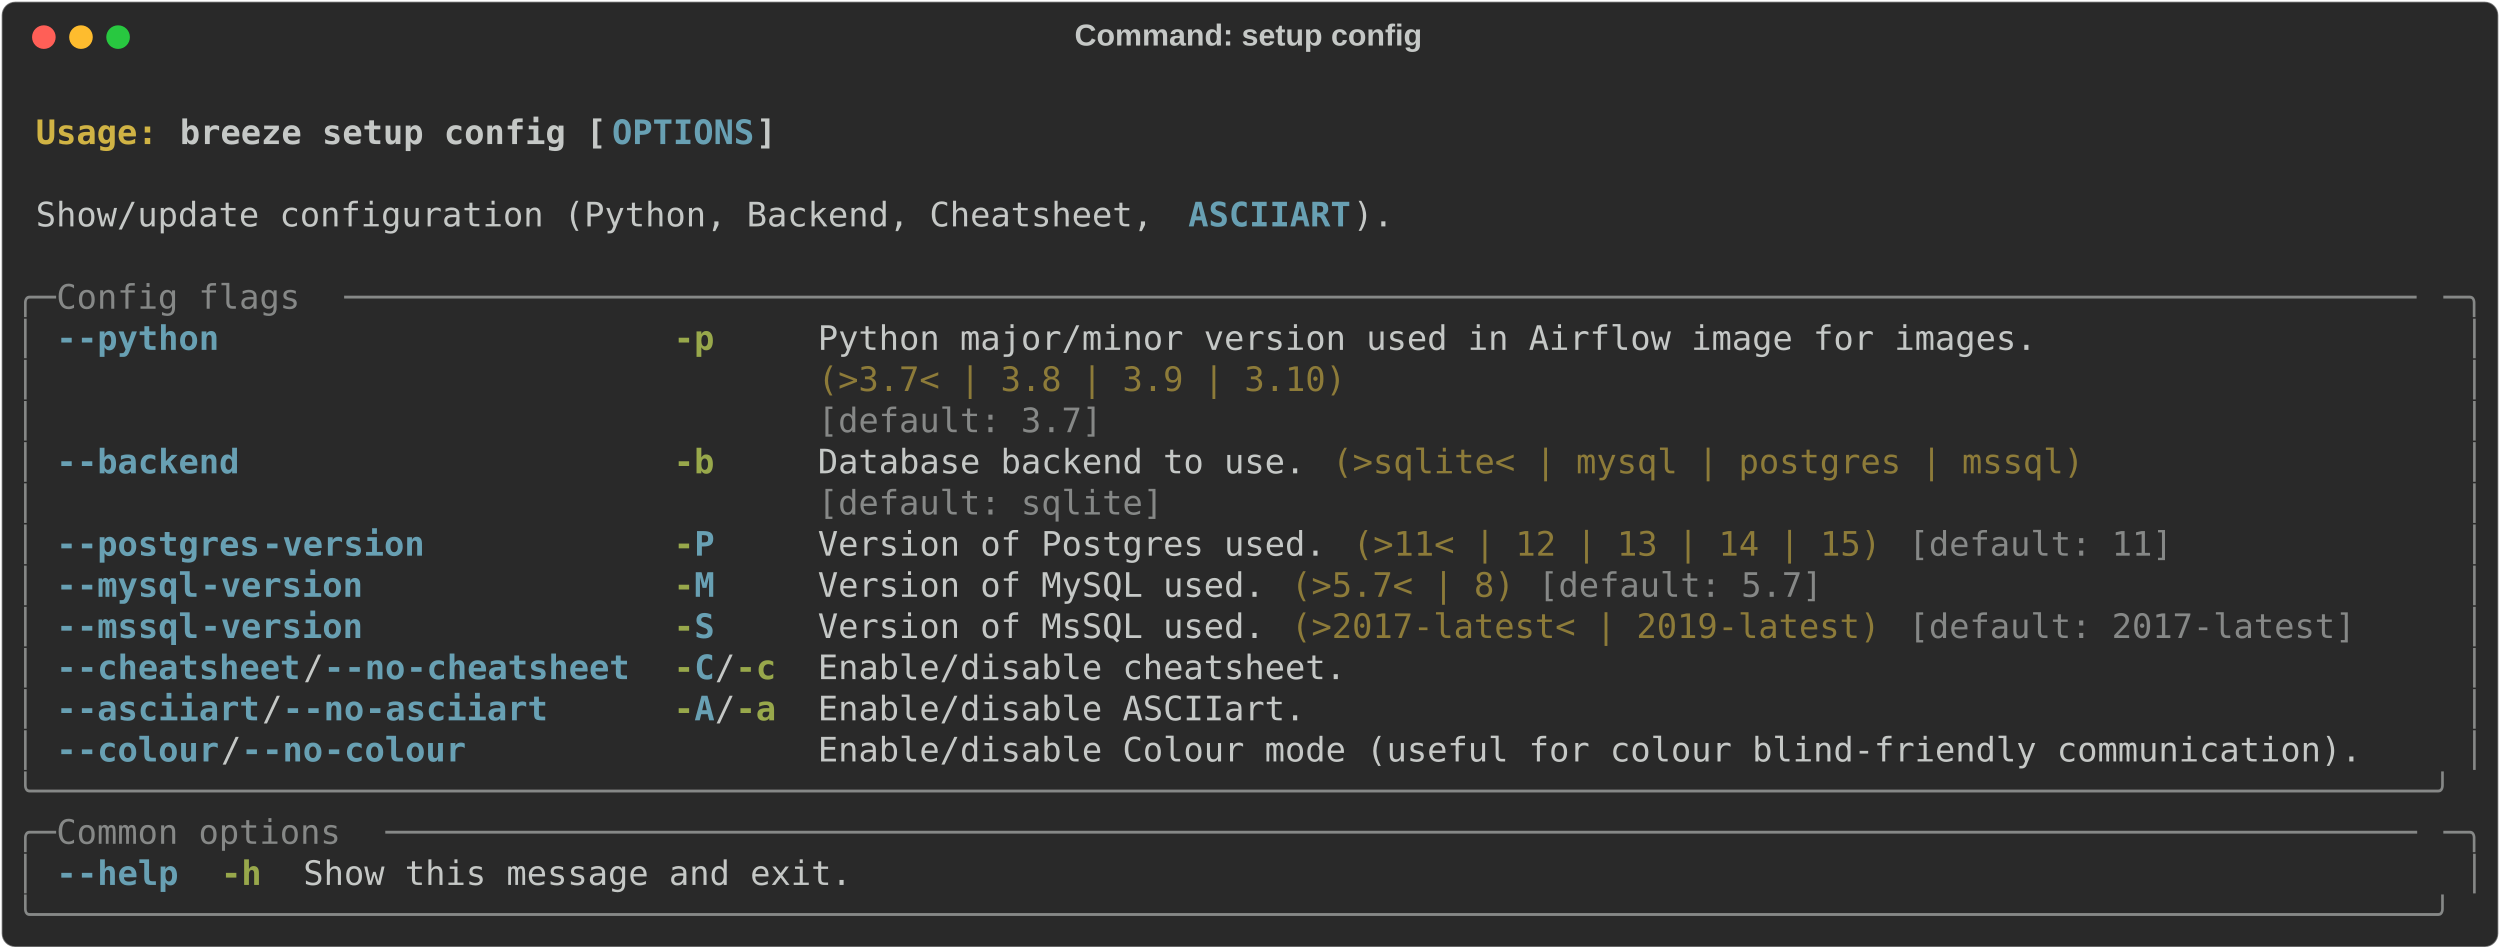
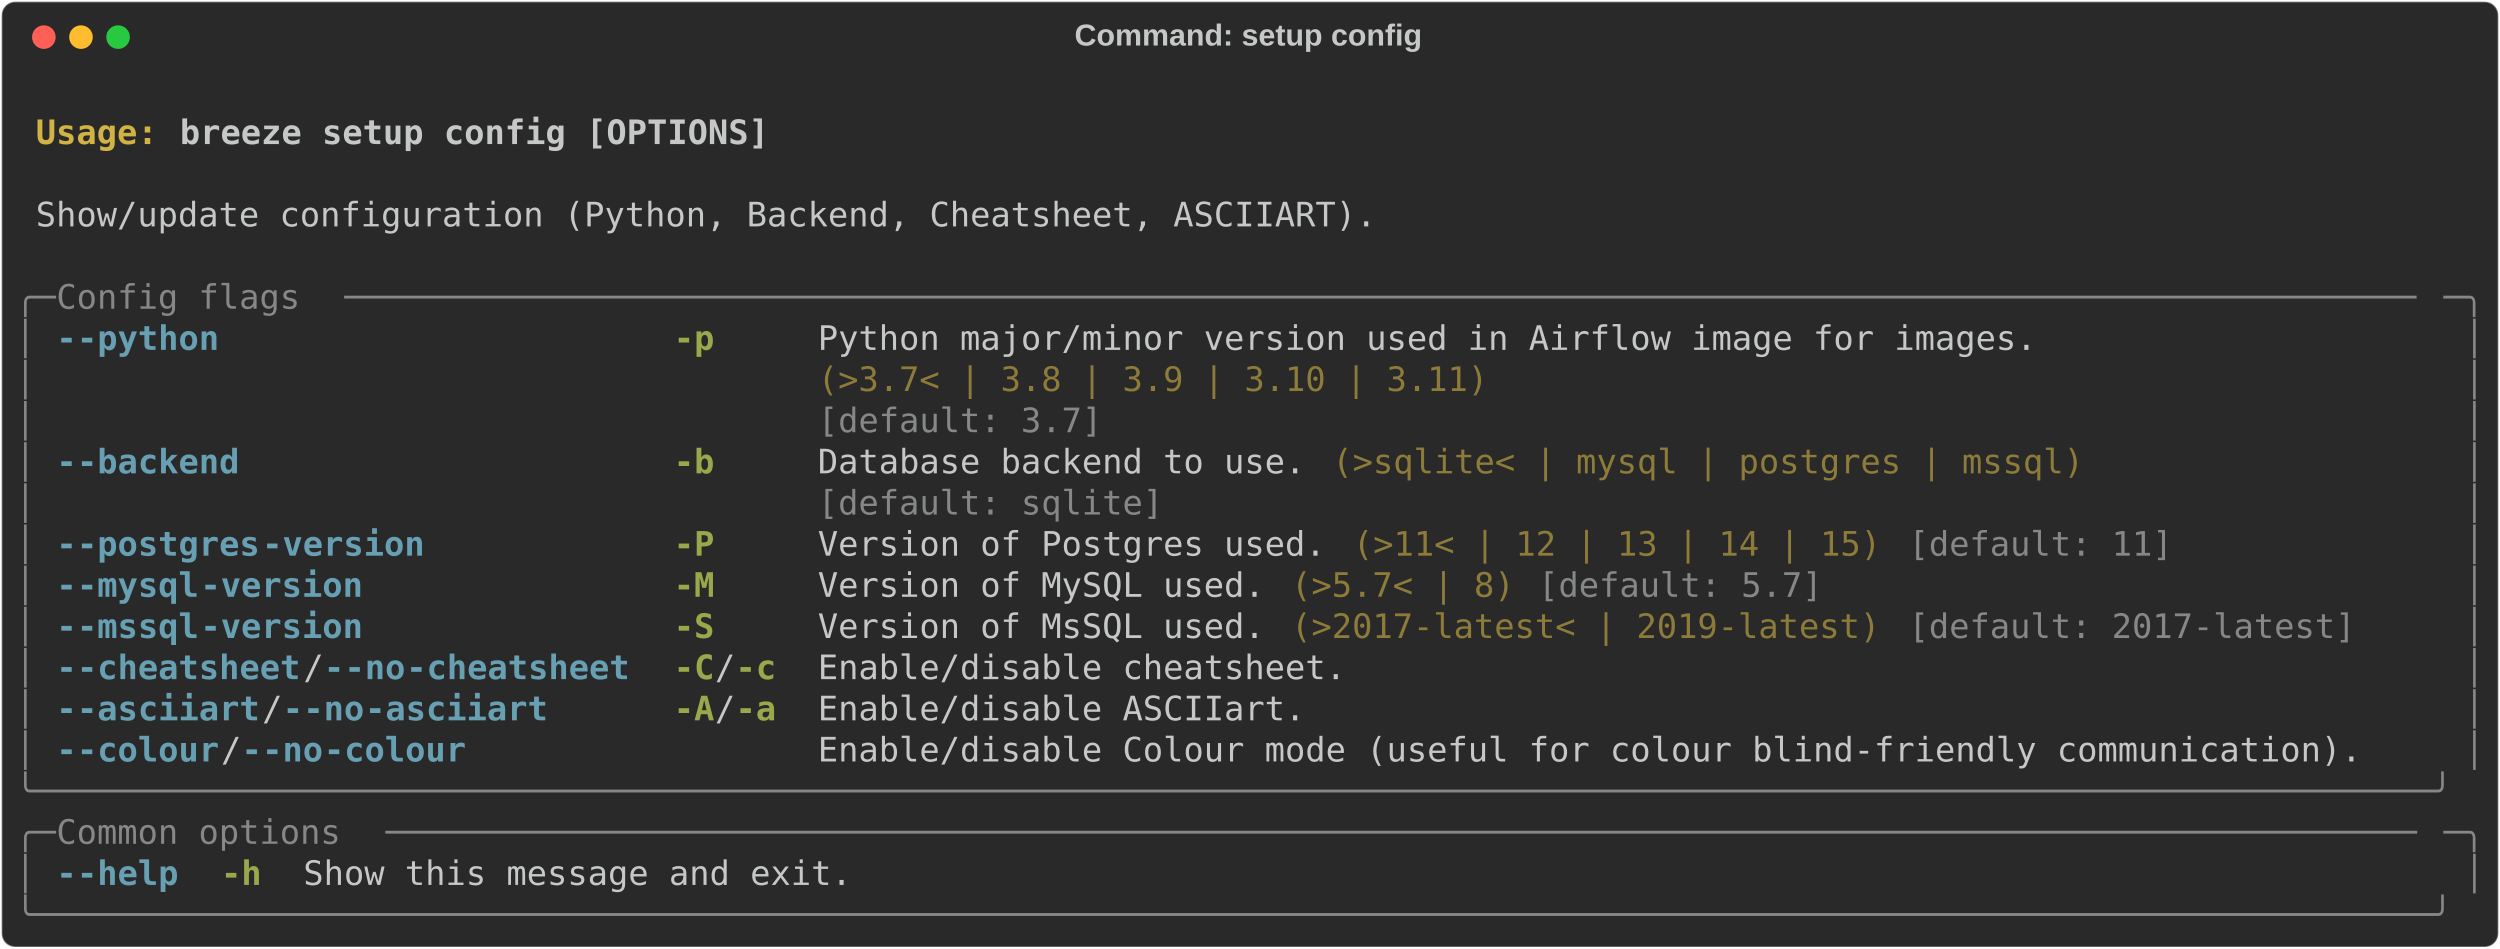
<svg xmlns="http://www.w3.org/2000/svg" class="rich-terminal" viewBox="0 0 1482 562.4">
  <style>

    @font-face {
        font-family: "Fira Code";
        src: local("FiraCode-Regular"),
                url("https://cdnjs.cloudflare.com/ajax/libs/firacode/6.2.0/woff2/FiraCode-Regular.woff2") format("woff2"),
                url("https://cdnjs.cloudflare.com/ajax/libs/firacode/6.2.0/woff/FiraCode-Regular.woff") format("woff");
        font-style: normal;
        font-weight: 400;
    }
    @font-face {
        font-family: "Fira Code";
        src: local("FiraCode-Bold"),
                url("https://cdnjs.cloudflare.com/ajax/libs/firacode/6.2.0/woff2/FiraCode-Bold.woff2") format("woff2"),
                url("https://cdnjs.cloudflare.com/ajax/libs/firacode/6.2.0/woff/FiraCode-Bold.woff") format("woff");
        font-style: bold;
        font-weight: 700;
    }

    .breeze-setup-config-matrix {
        font-family: Fira Code, monospace;
        font-size: 20px;
        line-height: 24.4px;
        font-variant-east-asian: full-width;
    }

    .breeze-setup-config-title {
        font-size: 18px;
        font-weight: bold;
        font-family: arial;
    }

    .breeze-setup-config-r1 { fill: #c5c8c6;font-weight: bold }
.breeze-setup-config-r2 { fill: #c5c8c6 }
.breeze-setup-config-r3 { fill: #d0b344;font-weight: bold }
- .breeze-setup-config-r4 { fill: #68a0b3;font-weight: bold }
- .breeze-setup-config-r5 { fill: #868887 }
+ .breeze-setup-config-r4 { fill: #868887 }
+ .breeze-setup-config-r5 { fill: #68a0b3;font-weight: bold }
.breeze-setup-config-r6 { fill: #98a84b;font-weight: bold }
.breeze-setup-config-r7 { fill: #8d7b39 }
    </style>
  <defs>
    <clipPath id="breeze-setup-config-clip-terminal">
      <rect x="0" y="0" width="1463.0" height="511.4" />
    </clipPath>
    <clipPath id="breeze-setup-config-line-0">
      <rect x="0" y="1.5" width="1464" height="24.65" />
    </clipPath>
    <clipPath id="breeze-setup-config-line-1">
      <rect x="0" y="25.9" width="1464" height="24.65" />
    </clipPath>
    <clipPath id="breeze-setup-config-line-2">
      <rect x="0" y="50.3" width="1464" height="24.65" />
    </clipPath>
    <clipPath id="breeze-setup-config-line-3">
      <rect x="0" y="74.7" width="1464" height="24.65" />
    </clipPath>
    <clipPath id="breeze-setup-config-line-4">
      <rect x="0" y="99.1" width="1464" height="24.65" />
    </clipPath>
    <clipPath id="breeze-setup-config-line-5">
      <rect x="0" y="123.5" width="1464" height="24.65" />
    </clipPath>
    <clipPath id="breeze-setup-config-line-6">
      <rect x="0" y="147.9" width="1464" height="24.65" />
    </clipPath>
    <clipPath id="breeze-setup-config-line-7">
      <rect x="0" y="172.3" width="1464" height="24.65" />
    </clipPath>
    <clipPath id="breeze-setup-config-line-8">
      <rect x="0" y="196.7" width="1464" height="24.65" />
    </clipPath>
    <clipPath id="breeze-setup-config-line-9">
      <rect x="0" y="221.1" width="1464" height="24.65" />
    </clipPath>
    <clipPath id="breeze-setup-config-line-10">
      <rect x="0" y="245.5" width="1464" height="24.65" />
    </clipPath>
    <clipPath id="breeze-setup-config-line-11">
      <rect x="0" y="269.9" width="1464" height="24.65" />
    </clipPath>
    <clipPath id="breeze-setup-config-line-12">
      <rect x="0" y="294.3" width="1464" height="24.65" />
    </clipPath>
    <clipPath id="breeze-setup-config-line-13">
      <rect x="0" y="318.7" width="1464" height="24.65" />
    </clipPath>
    <clipPath id="breeze-setup-config-line-14">
      <rect x="0" y="343.1" width="1464" height="24.65" />
    </clipPath>
    <clipPath id="breeze-setup-config-line-15">
      <rect x="0" y="367.5" width="1464" height="24.65" />
    </clipPath>
    <clipPath id="breeze-setup-config-line-16">
      <rect x="0" y="391.9" width="1464" height="24.65" />
    </clipPath>
    <clipPath id="breeze-setup-config-line-17">
      <rect x="0" y="416.3" width="1464" height="24.65" />
    </clipPath>
    <clipPath id="breeze-setup-config-line-18">
      <rect x="0" y="440.7" width="1464" height="24.65" />
    </clipPath>
    <clipPath id="breeze-setup-config-line-19">
      <rect x="0" y="465.1" width="1464" height="24.65" />
    </clipPath>
  </defs>
  <rect fill="#292929" stroke="rgba(255,255,255,0.35)" stroke-width="1" x="1" y="1" width="1480" height="560.4" rx="8" />
  <text class="breeze-setup-config-title" fill="#c5c8c6" text-anchor="middle" x="740" y="27">Command: setup config</text>
  <g transform="translate(26,22)">
    <circle cx="0" cy="0" r="7" fill="#ff5f57" />
    <circle cx="22" cy="0" r="7" fill="#febc2e" />
    <circle cx="44" cy="0" r="7" fill="#28c840" />
  </g>
  <g transform="translate(9, 41)" clip-path="url(#breeze-setup-config-clip-terminal)">
    <g class="breeze-setup-config-matrix">
      <text class="breeze-setup-config-r2" x="1464" y="20" textLength="12.2" clip-path="url(#breeze-setup-config-line-0)">
</text>
      <text class="breeze-setup-config-r3" x="12.2" y="44.4" textLength="85.4" clip-path="url(#breeze-setup-config-line-1)">Usage: </text>
-       <text class="breeze-setup-config-r1" x="97.6" y="44.4" textLength="256.2" clip-path="url(#breeze-setup-config-line-1)">breeze setup config [</text>
-       <text class="breeze-setup-config-r4" x="353.8" y="44.4" textLength="85.4" clip-path="url(#breeze-setup-config-line-1)">OPTIONS</text>
-       <text class="breeze-setup-config-r1" x="439.2" y="44.4" textLength="12.2" clip-path="url(#breeze-setup-config-line-1)">]</text>
+       <text class="breeze-setup-config-r1" x="97.6" y="44.4" textLength="353.8" clip-path="url(#breeze-setup-config-line-1)">breeze setup config [OPTIONS]</text>
      <text class="breeze-setup-config-r2" x="1464" y="44.4" textLength="12.2" clip-path="url(#breeze-setup-config-line-1)">
</text>
      <text class="breeze-setup-config-r2" x="1464" y="68.8" textLength="12.2" clip-path="url(#breeze-setup-config-line-2)">
</text>
-       <text class="breeze-setup-config-r2" x="12.2" y="93.2" textLength="683.2" clip-path="url(#breeze-setup-config-line-3)">Show/update configuration (Python, Backend, Cheatsheet, </text>
-       <text class="breeze-setup-config-r4" x="695.4" y="93.2" textLength="97.6" clip-path="url(#breeze-setup-config-line-3)">ASCIIART</text>
-       <text class="breeze-setup-config-r2" x="793" y="93.2" textLength="24.4" clip-path="url(#breeze-setup-config-line-3)">).</text>
+       <text class="breeze-setup-config-r2" x="12.2" y="93.2" textLength="805.2" clip-path="url(#breeze-setup-config-line-3)">Show/update configuration (Python, Backend, Cheatsheet, ASCIIART).</text>
      <text class="breeze-setup-config-r2" x="1464" y="93.2" textLength="12.2" clip-path="url(#breeze-setup-config-line-3)">
</text>
      <text class="breeze-setup-config-r2" x="1464" y="117.6" textLength="12.2" clip-path="url(#breeze-setup-config-line-4)">
</text>
-       <text class="breeze-setup-config-r5" x="0" y="142" textLength="24.4" clip-path="url(#breeze-setup-config-line-5)">╭─</text>
-       <text class="breeze-setup-config-r5" x="24.4" y="142" textLength="170.8" clip-path="url(#breeze-setup-config-line-5)"> Config flags </text>
-       <text class="breeze-setup-config-r5" x="195.2" y="142" textLength="1244.4" clip-path="url(#breeze-setup-config-line-5)">──────────────────────────────────────────────────────────────────────────────────────────────────────</text>
-       <text class="breeze-setup-config-r5" x="1439.6" y="142" textLength="24.4" clip-path="url(#breeze-setup-config-line-5)">─╮</text>
+       <text class="breeze-setup-config-r4" x="0" y="142" textLength="24.4" clip-path="url(#breeze-setup-config-line-5)">╭─</text>
+       <text class="breeze-setup-config-r4" x="24.4" y="142" textLength="170.8" clip-path="url(#breeze-setup-config-line-5)"> Config flags </text>
+       <text class="breeze-setup-config-r4" x="195.2" y="142" textLength="1244.4" clip-path="url(#breeze-setup-config-line-5)">──────────────────────────────────────────────────────────────────────────────────────────────────────</text>
+       <text class="breeze-setup-config-r4" x="1439.6" y="142" textLength="24.4" clip-path="url(#breeze-setup-config-line-5)">─╮</text>
      <text class="breeze-setup-config-r2" x="1464" y="142" textLength="12.2" clip-path="url(#breeze-setup-config-line-5)">
</text>
-       <text class="breeze-setup-config-r5" x="0" y="166.4" textLength="12.2" clip-path="url(#breeze-setup-config-line-6)">│</text>
-       <text class="breeze-setup-config-r4" x="24.4" y="166.4" textLength="12.2" clip-path="url(#breeze-setup-config-line-6)">-</text>
-       <text class="breeze-setup-config-r4" x="36.6" y="166.4" textLength="85.4" clip-path="url(#breeze-setup-config-line-6)">-python</text>
+       <text class="breeze-setup-config-r4" x="0" y="166.4" textLength="12.2" clip-path="url(#breeze-setup-config-line-6)">│</text>
+       <text class="breeze-setup-config-r5" x="24.4" y="166.4" textLength="12.2" clip-path="url(#breeze-setup-config-line-6)">-</text>
+       <text class="breeze-setup-config-r5" x="36.6" y="166.4" textLength="85.4" clip-path="url(#breeze-setup-config-line-6)">-python</text>
      <text class="breeze-setup-config-r6" x="390.4" y="166.4" textLength="24.4" clip-path="url(#breeze-setup-config-line-6)">-p</text>
      <text class="breeze-setup-config-r2" x="475.8" y="166.4" textLength="732" clip-path="url(#breeze-setup-config-line-6)">Python major/minor version used in Airflow image for images.</text>
-       <text class="breeze-setup-config-r5" x="1451.8" y="166.4" textLength="12.2" clip-path="url(#breeze-setup-config-line-6)">│</text>
+       <text class="breeze-setup-config-r4" x="1451.8" y="166.4" textLength="12.2" clip-path="url(#breeze-setup-config-line-6)">│</text>
      <text class="breeze-setup-config-r2" x="1464" y="166.4" textLength="12.2" clip-path="url(#breeze-setup-config-line-6)">
</text>
-       <text class="breeze-setup-config-r5" x="0" y="190.8" textLength="12.2" clip-path="url(#breeze-setup-config-line-7)">│</text>
-       <text class="breeze-setup-config-r7" x="475.8" y="190.8" textLength="732" clip-path="url(#breeze-setup-config-line-7)">(&gt;3.7&lt; | 3.8 | 3.9 | 3.10)                                  </text>
-       <text class="breeze-setup-config-r5" x="1451.8" y="190.8" textLength="12.2" clip-path="url(#breeze-setup-config-line-7)">│</text>
+       <text class="breeze-setup-config-r4" x="0" y="190.8" textLength="12.2" clip-path="url(#breeze-setup-config-line-7)">│</text>
+       <text class="breeze-setup-config-r7" x="475.8" y="190.8" textLength="732" clip-path="url(#breeze-setup-config-line-7)">(&gt;3.7&lt; | 3.8 | 3.9 | 3.10 | 3.11)                           </text>
+       <text class="breeze-setup-config-r4" x="1451.8" y="190.8" textLength="12.2" clip-path="url(#breeze-setup-config-line-7)">│</text>
      <text class="breeze-setup-config-r2" x="1464" y="190.8" textLength="12.2" clip-path="url(#breeze-setup-config-line-7)">
</text>
-       <text class="breeze-setup-config-r5" x="0" y="215.2" textLength="12.2" clip-path="url(#breeze-setup-config-line-8)">│</text>
-       <text class="breeze-setup-config-r5" x="475.8" y="215.2" textLength="732" clip-path="url(#breeze-setup-config-line-8)">[default: 3.7]                                              </text>
-       <text class="breeze-setup-config-r5" x="1451.8" y="215.2" textLength="12.2" clip-path="url(#breeze-setup-config-line-8)">│</text>
+       <text class="breeze-setup-config-r4" x="0" y="215.2" textLength="12.2" clip-path="url(#breeze-setup-config-line-8)">│</text>
+       <text class="breeze-setup-config-r4" x="475.8" y="215.2" textLength="732" clip-path="url(#breeze-setup-config-line-8)">[default: 3.7]                                              </text>
+       <text class="breeze-setup-config-r4" x="1451.8" y="215.2" textLength="12.2" clip-path="url(#breeze-setup-config-line-8)">│</text>
      <text class="breeze-setup-config-r2" x="1464" y="215.2" textLength="12.2" clip-path="url(#breeze-setup-config-line-8)">
</text>
-       <text class="breeze-setup-config-r5" x="0" y="239.6" textLength="12.2" clip-path="url(#breeze-setup-config-line-9)">│</text>
-       <text class="breeze-setup-config-r4" x="24.4" y="239.6" textLength="12.2" clip-path="url(#breeze-setup-config-line-9)">-</text>
-       <text class="breeze-setup-config-r4" x="36.6" y="239.6" textLength="97.6" clip-path="url(#breeze-setup-config-line-9)">-backend</text>
+       <text class="breeze-setup-config-r4" x="0" y="239.6" textLength="12.2" clip-path="url(#breeze-setup-config-line-9)">│</text>
+       <text class="breeze-setup-config-r5" x="24.4" y="239.6" textLength="12.2" clip-path="url(#breeze-setup-config-line-9)">-</text>
+       <text class="breeze-setup-config-r5" x="36.6" y="239.6" textLength="97.6" clip-path="url(#breeze-setup-config-line-9)">-backend</text>
      <text class="breeze-setup-config-r6" x="390.4" y="239.6" textLength="24.4" clip-path="url(#breeze-setup-config-line-9)">-b</text>
      <text class="breeze-setup-config-r2" x="475.8" y="239.6" textLength="292.8" clip-path="url(#breeze-setup-config-line-9)">Database backend to use.</text>
      <text class="breeze-setup-config-r7" x="780.8" y="239.6" textLength="451.4" clip-path="url(#breeze-setup-config-line-9)">(&gt;sqlite&lt; | mysql | postgres | mssql)</text>
-       <text class="breeze-setup-config-r5" x="1451.8" y="239.6" textLength="12.2" clip-path="url(#breeze-setup-config-line-9)">│</text>
+       <text class="breeze-setup-config-r4" x="1451.8" y="239.6" textLength="12.2" clip-path="url(#breeze-setup-config-line-9)">│</text>
      <text class="breeze-setup-config-r2" x="1464" y="239.6" textLength="12.2" clip-path="url(#breeze-setup-config-line-9)">
</text>
-       <text class="breeze-setup-config-r5" x="0" y="264" textLength="12.2" clip-path="url(#breeze-setup-config-line-10)">│</text>
-       <text class="breeze-setup-config-r5" x="475.8" y="264" textLength="292.8" clip-path="url(#breeze-setup-config-line-10)">[default: sqlite]       </text>
-       <text class="breeze-setup-config-r5" x="1451.8" y="264" textLength="12.2" clip-path="url(#breeze-setup-config-line-10)">│</text>
+       <text class="breeze-setup-config-r4" x="0" y="264" textLength="12.2" clip-path="url(#breeze-setup-config-line-10)">│</text>
+       <text class="breeze-setup-config-r4" x="475.8" y="264" textLength="292.8" clip-path="url(#breeze-setup-config-line-10)">[default: sqlite]       </text>
+       <text class="breeze-setup-config-r4" x="1451.8" y="264" textLength="12.2" clip-path="url(#breeze-setup-config-line-10)">│</text>
      <text class="breeze-setup-config-r2" x="1464" y="264" textLength="12.2" clip-path="url(#breeze-setup-config-line-10)">
</text>
-       <text class="breeze-setup-config-r5" x="0" y="288.4" textLength="12.2" clip-path="url(#breeze-setup-config-line-11)">│</text>
-       <text class="breeze-setup-config-r4" x="24.4" y="288.4" textLength="12.2" clip-path="url(#breeze-setup-config-line-11)">-</text>
-       <text class="breeze-setup-config-r4" x="36.6" y="288.4" textLength="109.8" clip-path="url(#breeze-setup-config-line-11)">-postgres</text>
-       <text class="breeze-setup-config-r4" x="146.4" y="288.4" textLength="97.6" clip-path="url(#breeze-setup-config-line-11)">-version</text>
-       <text class="breeze-setup-config-r6" x="390.4" y="288.4" textLength="12.2" clip-path="url(#breeze-setup-config-line-11)">-</text>
-       <text class="breeze-setup-config-r4" x="402.6" y="288.4" textLength="12.2" clip-path="url(#breeze-setup-config-line-11)">P</text>
+       <text class="breeze-setup-config-r4" x="0" y="288.4" textLength="12.2" clip-path="url(#breeze-setup-config-line-11)">│</text>
+       <text class="breeze-setup-config-r5" x="24.4" y="288.4" textLength="12.2" clip-path="url(#breeze-setup-config-line-11)">-</text>
+       <text class="breeze-setup-config-r5" x="36.6" y="288.4" textLength="109.8" clip-path="url(#breeze-setup-config-line-11)">-postgres</text>
+       <text class="breeze-setup-config-r5" x="146.4" y="288.4" textLength="97.6" clip-path="url(#breeze-setup-config-line-11)">-version</text>
+       <text class="breeze-setup-config-r6" x="390.4" y="288.4" textLength="24.4" clip-path="url(#breeze-setup-config-line-11)">-P</text>
      <text class="breeze-setup-config-r2" x="475.8" y="288.4" textLength="305" clip-path="url(#breeze-setup-config-line-11)">Version of Postgres used.</text>
      <text class="breeze-setup-config-r7" x="793" y="288.4" textLength="317.2" clip-path="url(#breeze-setup-config-line-11)">(&gt;11&lt; | 12 | 13 | 14 | 15)</text>
-       <text class="breeze-setup-config-r5" x="1122.4" y="288.4" textLength="158.6" clip-path="url(#breeze-setup-config-line-11)">[default: 11]</text>
-       <text class="breeze-setup-config-r5" x="1451.8" y="288.4" textLength="12.2" clip-path="url(#breeze-setup-config-line-11)">│</text>
+       <text class="breeze-setup-config-r4" x="1122.4" y="288.4" textLength="158.6" clip-path="url(#breeze-setup-config-line-11)">[default: 11]</text>
+       <text class="breeze-setup-config-r4" x="1451.8" y="288.4" textLength="12.2" clip-path="url(#breeze-setup-config-line-11)">│</text>
      <text class="breeze-setup-config-r2" x="1464" y="288.4" textLength="12.2" clip-path="url(#breeze-setup-config-line-11)">
</text>
-       <text class="breeze-setup-config-r5" x="0" y="312.8" textLength="12.2" clip-path="url(#breeze-setup-config-line-12)">│</text>
-       <text class="breeze-setup-config-r4" x="24.4" y="312.8" textLength="12.2" clip-path="url(#breeze-setup-config-line-12)">-</text>
-       <text class="breeze-setup-config-r4" x="36.6" y="312.8" textLength="73.2" clip-path="url(#breeze-setup-config-line-12)">-mysql</text>
-       <text class="breeze-setup-config-r4" x="109.8" y="312.8" textLength="97.6" clip-path="url(#breeze-setup-config-line-12)">-version</text>
-       <text class="breeze-setup-config-r6" x="390.4" y="312.8" textLength="12.2" clip-path="url(#breeze-setup-config-line-12)">-</text>
-       <text class="breeze-setup-config-r4" x="402.6" y="312.8" textLength="12.2" clip-path="url(#breeze-setup-config-line-12)">M</text>
+       <text class="breeze-setup-config-r4" x="0" y="312.8" textLength="12.2" clip-path="url(#breeze-setup-config-line-12)">│</text>
+       <text class="breeze-setup-config-r5" x="24.4" y="312.8" textLength="12.2" clip-path="url(#breeze-setup-config-line-12)">-</text>
+       <text class="breeze-setup-config-r5" x="36.6" y="312.8" textLength="73.2" clip-path="url(#breeze-setup-config-line-12)">-mysql</text>
+       <text class="breeze-setup-config-r5" x="109.8" y="312.8" textLength="97.6" clip-path="url(#breeze-setup-config-line-12)">-version</text>
+       <text class="breeze-setup-config-r6" x="390.4" y="312.8" textLength="24.4" clip-path="url(#breeze-setup-config-line-12)">-M</text>
      <text class="breeze-setup-config-r2" x="475.8" y="312.8" textLength="268.4" clip-path="url(#breeze-setup-config-line-12)">Version of MySQL used.</text>
      <text class="breeze-setup-config-r7" x="756.4" y="312.8" textLength="134.2" clip-path="url(#breeze-setup-config-line-12)">(&gt;5.7&lt; | 8)</text>
-       <text class="breeze-setup-config-r5" x="902.8" y="312.8" textLength="170.8" clip-path="url(#breeze-setup-config-line-12)">[default: 5.7]</text>
-       <text class="breeze-setup-config-r5" x="1451.8" y="312.8" textLength="12.2" clip-path="url(#breeze-setup-config-line-12)">│</text>
+       <text class="breeze-setup-config-r4" x="902.8" y="312.8" textLength="170.8" clip-path="url(#breeze-setup-config-line-12)">[default: 5.7]</text>
+       <text class="breeze-setup-config-r4" x="1451.8" y="312.8" textLength="12.2" clip-path="url(#breeze-setup-config-line-12)">│</text>
      <text class="breeze-setup-config-r2" x="1464" y="312.8" textLength="12.2" clip-path="url(#breeze-setup-config-line-12)">
</text>
-       <text class="breeze-setup-config-r5" x="0" y="337.2" textLength="12.2" clip-path="url(#breeze-setup-config-line-13)">│</text>
-       <text class="breeze-setup-config-r4" x="24.4" y="337.2" textLength="12.2" clip-path="url(#breeze-setup-config-line-13)">-</text>
-       <text class="breeze-setup-config-r4" x="36.6" y="337.2" textLength="73.2" clip-path="url(#breeze-setup-config-line-13)">-mssql</text>
-       <text class="breeze-setup-config-r4" x="109.8" y="337.2" textLength="97.6" clip-path="url(#breeze-setup-config-line-13)">-version</text>
-       <text class="breeze-setup-config-r6" x="390.4" y="337.2" textLength="12.2" clip-path="url(#breeze-setup-config-line-13)">-</text>
-       <text class="breeze-setup-config-r4" x="402.6" y="337.2" textLength="12.2" clip-path="url(#breeze-setup-config-line-13)">S</text>
+       <text class="breeze-setup-config-r4" x="0" y="337.2" textLength="12.2" clip-path="url(#breeze-setup-config-line-13)">│</text>
+       <text class="breeze-setup-config-r5" x="24.4" y="337.2" textLength="12.2" clip-path="url(#breeze-setup-config-line-13)">-</text>
+       <text class="breeze-setup-config-r5" x="36.6" y="337.2" textLength="73.2" clip-path="url(#breeze-setup-config-line-13)">-mssql</text>
+       <text class="breeze-setup-config-r5" x="109.8" y="337.2" textLength="97.6" clip-path="url(#breeze-setup-config-line-13)">-version</text>
+       <text class="breeze-setup-config-r6" x="390.4" y="337.2" textLength="24.4" clip-path="url(#breeze-setup-config-line-13)">-S</text>
      <text class="breeze-setup-config-r2" x="475.8" y="337.2" textLength="268.4" clip-path="url(#breeze-setup-config-line-13)">Version of MsSQL used.</text>
      <text class="breeze-setup-config-r7" x="756.4" y="337.2" textLength="353.8" clip-path="url(#breeze-setup-config-line-13)">(&gt;2017-latest&lt; | 2019-latest)</text>
-       <text class="breeze-setup-config-r5" x="1122.4" y="337.2" textLength="268.4" clip-path="url(#breeze-setup-config-line-13)">[default: 2017-latest]</text>
-       <text class="breeze-setup-config-r5" x="1451.8" y="337.2" textLength="12.2" clip-path="url(#breeze-setup-config-line-13)">│</text>
+       <text class="breeze-setup-config-r4" x="1122.4" y="337.2" textLength="268.4" clip-path="url(#breeze-setup-config-line-13)">[default: 2017-latest]</text>
+       <text class="breeze-setup-config-r4" x="1451.8" y="337.2" textLength="12.2" clip-path="url(#breeze-setup-config-line-13)">│</text>
      <text class="breeze-setup-config-r2" x="1464" y="337.2" textLength="12.2" clip-path="url(#breeze-setup-config-line-13)">
</text>
-       <text class="breeze-setup-config-r5" x="0" y="361.6" textLength="12.2" clip-path="url(#breeze-setup-config-line-14)">│</text>
-       <text class="breeze-setup-config-r4" x="24.4" y="361.6" textLength="12.2" clip-path="url(#breeze-setup-config-line-14)">-</text>
-       <text class="breeze-setup-config-r4" x="36.6" y="361.6" textLength="134.2" clip-path="url(#breeze-setup-config-line-14)">-cheatsheet</text>
+       <text class="breeze-setup-config-r4" x="0" y="361.6" textLength="12.2" clip-path="url(#breeze-setup-config-line-14)">│</text>
+       <text class="breeze-setup-config-r5" x="24.4" y="361.6" textLength="12.2" clip-path="url(#breeze-setup-config-line-14)">-</text>
+       <text class="breeze-setup-config-r5" x="36.6" y="361.6" textLength="134.2" clip-path="url(#breeze-setup-config-line-14)">-cheatsheet</text>
      <text class="breeze-setup-config-r2" x="170.8" y="361.6" textLength="12.2" clip-path="url(#breeze-setup-config-line-14)">/</text>
-       <text class="breeze-setup-config-r4" x="183" y="361.6" textLength="12.2" clip-path="url(#breeze-setup-config-line-14)">-</text>
-       <text class="breeze-setup-config-r4" x="195.2" y="361.6" textLength="36.6" clip-path="url(#breeze-setup-config-line-14)">-no</text>
-       <text class="breeze-setup-config-r4" x="231.8" y="361.6" textLength="134.2" clip-path="url(#breeze-setup-config-line-14)">-cheatsheet</text>
-       <text class="breeze-setup-config-r6" x="390.4" y="361.6" textLength="12.2" clip-path="url(#breeze-setup-config-line-14)">-</text>
-       <text class="breeze-setup-config-r4" x="402.6" y="361.6" textLength="12.2" clip-path="url(#breeze-setup-config-line-14)">C</text>
+       <text class="breeze-setup-config-r5" x="183" y="361.6" textLength="12.2" clip-path="url(#breeze-setup-config-line-14)">-</text>
+       <text class="breeze-setup-config-r5" x="195.2" y="361.6" textLength="36.6" clip-path="url(#breeze-setup-config-line-14)">-no</text>
+       <text class="breeze-setup-config-r5" x="231.8" y="361.6" textLength="134.2" clip-path="url(#breeze-setup-config-line-14)">-cheatsheet</text>
+       <text class="breeze-setup-config-r6" x="390.4" y="361.6" textLength="24.4" clip-path="url(#breeze-setup-config-line-14)">-C</text>
      <text class="breeze-setup-config-r2" x="414.8" y="361.6" textLength="12.2" clip-path="url(#breeze-setup-config-line-14)">/</text>
      <text class="breeze-setup-config-r6" x="427" y="361.6" textLength="24.4" clip-path="url(#breeze-setup-config-line-14)">-c</text>
      <text class="breeze-setup-config-r2" x="475.8" y="361.6" textLength="317.2" clip-path="url(#breeze-setup-config-line-14)">Enable/disable cheatsheet.</text>
-       <text class="breeze-setup-config-r5" x="1451.8" y="361.6" textLength="12.2" clip-path="url(#breeze-setup-config-line-14)">│</text>
+       <text class="breeze-setup-config-r4" x="1451.8" y="361.6" textLength="12.2" clip-path="url(#breeze-setup-config-line-14)">│</text>
      <text class="breeze-setup-config-r2" x="1464" y="361.6" textLength="12.2" clip-path="url(#breeze-setup-config-line-14)">
</text>
-       <text class="breeze-setup-config-r5" x="0" y="386" textLength="12.2" clip-path="url(#breeze-setup-config-line-15)">│</text>
-       <text class="breeze-setup-config-r4" x="24.4" y="386" textLength="12.2" clip-path="url(#breeze-setup-config-line-15)">-</text>
-       <text class="breeze-setup-config-r4" x="36.6" y="386" textLength="109.8" clip-path="url(#breeze-setup-config-line-15)">-asciiart</text>
+       <text class="breeze-setup-config-r4" x="0" y="386" textLength="12.2" clip-path="url(#breeze-setup-config-line-15)">│</text>
+       <text class="breeze-setup-config-r5" x="24.4" y="386" textLength="12.2" clip-path="url(#breeze-setup-config-line-15)">-</text>
+       <text class="breeze-setup-config-r5" x="36.6" y="386" textLength="109.8" clip-path="url(#breeze-setup-config-line-15)">-asciiart</text>
      <text class="breeze-setup-config-r2" x="146.4" y="386" textLength="12.2" clip-path="url(#breeze-setup-config-line-15)">/</text>
-       <text class="breeze-setup-config-r4" x="158.6" y="386" textLength="12.2" clip-path="url(#breeze-setup-config-line-15)">-</text>
-       <text class="breeze-setup-config-r4" x="170.8" y="386" textLength="36.6" clip-path="url(#breeze-setup-config-line-15)">-no</text>
-       <text class="breeze-setup-config-r4" x="207.4" y="386" textLength="109.8" clip-path="url(#breeze-setup-config-line-15)">-asciiart</text>
-       <text class="breeze-setup-config-r6" x="390.4" y="386" textLength="12.2" clip-path="url(#breeze-setup-config-line-15)">-</text>
-       <text class="breeze-setup-config-r4" x="402.6" y="386" textLength="12.2" clip-path="url(#breeze-setup-config-line-15)">A</text>
+       <text class="breeze-setup-config-r5" x="158.6" y="386" textLength="12.2" clip-path="url(#breeze-setup-config-line-15)">-</text>
+       <text class="breeze-setup-config-r5" x="170.8" y="386" textLength="36.6" clip-path="url(#breeze-setup-config-line-15)">-no</text>
+       <text class="breeze-setup-config-r5" x="207.4" y="386" textLength="109.8" clip-path="url(#breeze-setup-config-line-15)">-asciiart</text>
+       <text class="breeze-setup-config-r6" x="390.4" y="386" textLength="24.4" clip-path="url(#breeze-setup-config-line-15)">-A</text>
      <text class="breeze-setup-config-r2" x="414.8" y="386" textLength="12.2" clip-path="url(#breeze-setup-config-line-15)">/</text>
      <text class="breeze-setup-config-r6" x="427" y="386" textLength="24.4" clip-path="url(#breeze-setup-config-line-15)">-a</text>
      <text class="breeze-setup-config-r2" x="475.8" y="386" textLength="292.8" clip-path="url(#breeze-setup-config-line-15)">Enable/disable ASCIIart.</text>
-       <text class="breeze-setup-config-r5" x="1451.8" y="386" textLength="12.2" clip-path="url(#breeze-setup-config-line-15)">│</text>
+       <text class="breeze-setup-config-r4" x="1451.8" y="386" textLength="12.2" clip-path="url(#breeze-setup-config-line-15)">│</text>
      <text class="breeze-setup-config-r2" x="1464" y="386" textLength="12.2" clip-path="url(#breeze-setup-config-line-15)">
</text>
-       <text class="breeze-setup-config-r5" x="0" y="410.4" textLength="12.2" clip-path="url(#breeze-setup-config-line-16)">│</text>
-       <text class="breeze-setup-config-r4" x="24.4" y="410.4" textLength="12.2" clip-path="url(#breeze-setup-config-line-16)">-</text>
-       <text class="breeze-setup-config-r4" x="36.6" y="410.4" textLength="85.4" clip-path="url(#breeze-setup-config-line-16)">-colour</text>
+       <text class="breeze-setup-config-r4" x="0" y="410.4" textLength="12.2" clip-path="url(#breeze-setup-config-line-16)">│</text>
+       <text class="breeze-setup-config-r5" x="24.4" y="410.4" textLength="12.2" clip-path="url(#breeze-setup-config-line-16)">-</text>
+       <text class="breeze-setup-config-r5" x="36.6" y="410.4" textLength="85.4" clip-path="url(#breeze-setup-config-line-16)">-colour</text>
      <text class="breeze-setup-config-r2" x="122" y="410.4" textLength="12.2" clip-path="url(#breeze-setup-config-line-16)">/</text>
-       <text class="breeze-setup-config-r4" x="134.2" y="410.4" textLength="12.2" clip-path="url(#breeze-setup-config-line-16)">-</text>
-       <text class="breeze-setup-config-r4" x="146.4" y="410.4" textLength="36.6" clip-path="url(#breeze-setup-config-line-16)">-no</text>
-       <text class="breeze-setup-config-r4" x="183" y="410.4" textLength="85.4" clip-path="url(#breeze-setup-config-line-16)">-colour</text>
+       <text class="breeze-setup-config-r5" x="134.2" y="410.4" textLength="12.2" clip-path="url(#breeze-setup-config-line-16)">-</text>
+       <text class="breeze-setup-config-r5" x="146.4" y="410.4" textLength="36.6" clip-path="url(#breeze-setup-config-line-16)">-no</text>
+       <text class="breeze-setup-config-r5" x="183" y="410.4" textLength="85.4" clip-path="url(#breeze-setup-config-line-16)">-colour</text>
      <text class="breeze-setup-config-r2" x="475.8" y="410.4" textLength="927.2" clip-path="url(#breeze-setup-config-line-16)">Enable/disable Colour mode (useful for colour blind-friendly communication).</text>
-       <text class="breeze-setup-config-r5" x="1451.8" y="410.4" textLength="12.2" clip-path="url(#breeze-setup-config-line-16)">│</text>
+       <text class="breeze-setup-config-r4" x="1451.8" y="410.4" textLength="12.2" clip-path="url(#breeze-setup-config-line-16)">│</text>
      <text class="breeze-setup-config-r2" x="1464" y="410.4" textLength="12.2" clip-path="url(#breeze-setup-config-line-16)">
</text>
-       <text class="breeze-setup-config-r5" x="0" y="434.8" textLength="1464" clip-path="url(#breeze-setup-config-line-17)">╰──────────────────────────────────────────────────────────────────────────────────────────────────────────────────────╯</text>
+       <text class="breeze-setup-config-r4" x="0" y="434.8" textLength="1464" clip-path="url(#breeze-setup-config-line-17)">╰──────────────────────────────────────────────────────────────────────────────────────────────────────────────────────╯</text>
      <text class="breeze-setup-config-r2" x="1464" y="434.8" textLength="12.2" clip-path="url(#breeze-setup-config-line-17)">
</text>
-       <text class="breeze-setup-config-r5" x="0" y="459.2" textLength="24.4" clip-path="url(#breeze-setup-config-line-18)">╭─</text>
-       <text class="breeze-setup-config-r5" x="24.4" y="459.2" textLength="195.2" clip-path="url(#breeze-setup-config-line-18)"> Common options </text>
-       <text class="breeze-setup-config-r5" x="219.6" y="459.2" textLength="1220" clip-path="url(#breeze-setup-config-line-18)">────────────────────────────────────────────────────────────────────────────────────────────────────</text>
-       <text class="breeze-setup-config-r5" x="1439.6" y="459.2" textLength="24.4" clip-path="url(#breeze-setup-config-line-18)">─╮</text>
+       <text class="breeze-setup-config-r4" x="0" y="459.2" textLength="24.4" clip-path="url(#breeze-setup-config-line-18)">╭─</text>
+       <text class="breeze-setup-config-r4" x="24.4" y="459.2" textLength="195.2" clip-path="url(#breeze-setup-config-line-18)"> Common options </text>
+       <text class="breeze-setup-config-r4" x="219.6" y="459.2" textLength="1220" clip-path="url(#breeze-setup-config-line-18)">────────────────────────────────────────────────────────────────────────────────────────────────────</text>
+       <text class="breeze-setup-config-r4" x="1439.6" y="459.2" textLength="24.4" clip-path="url(#breeze-setup-config-line-18)">─╮</text>
      <text class="breeze-setup-config-r2" x="1464" y="459.2" textLength="12.2" clip-path="url(#breeze-setup-config-line-18)">
</text>
-       <text class="breeze-setup-config-r5" x="0" y="483.6" textLength="12.2" clip-path="url(#breeze-setup-config-line-19)">│</text>
-       <text class="breeze-setup-config-r4" x="24.4" y="483.6" textLength="12.2" clip-path="url(#breeze-setup-config-line-19)">-</text>
-       <text class="breeze-setup-config-r4" x="36.6" y="483.6" textLength="61" clip-path="url(#breeze-setup-config-line-19)">-help</text>
+       <text class="breeze-setup-config-r4" x="0" y="483.6" textLength="12.2" clip-path="url(#breeze-setup-config-line-19)">│</text>
+       <text class="breeze-setup-config-r5" x="24.4" y="483.6" textLength="12.2" clip-path="url(#breeze-setup-config-line-19)">-</text>
+       <text class="breeze-setup-config-r5" x="36.6" y="483.6" textLength="61" clip-path="url(#breeze-setup-config-line-19)">-help</text>
      <text class="breeze-setup-config-r6" x="122" y="483.6" textLength="24.4" clip-path="url(#breeze-setup-config-line-19)">-h</text>
      <text class="breeze-setup-config-r2" x="170.8" y="483.6" textLength="329.4" clip-path="url(#breeze-setup-config-line-19)">Show this message and exit.</text>
-       <text class="breeze-setup-config-r5" x="1451.8" y="483.6" textLength="12.2" clip-path="url(#breeze-setup-config-line-19)">│</text>
+       <text class="breeze-setup-config-r4" x="1451.8" y="483.6" textLength="12.2" clip-path="url(#breeze-setup-config-line-19)">│</text>
      <text class="breeze-setup-config-r2" x="1464" y="483.6" textLength="12.2" clip-path="url(#breeze-setup-config-line-19)">
</text>
-       <text class="breeze-setup-config-r5" x="0" y="508" textLength="1464" clip-path="url(#breeze-setup-config-line-20)">╰──────────────────────────────────────────────────────────────────────────────────────────────────────────────────────╯</text>
+       <text class="breeze-setup-config-r4" x="0" y="508" textLength="1464" clip-path="url(#breeze-setup-config-line-20)">╰──────────────────────────────────────────────────────────────────────────────────────────────────────────────────────╯</text>
      <text class="breeze-setup-config-r2" x="1464" y="508" textLength="12.2" clip-path="url(#breeze-setup-config-line-20)">
</text>
    </g>
  </g>
</svg>
